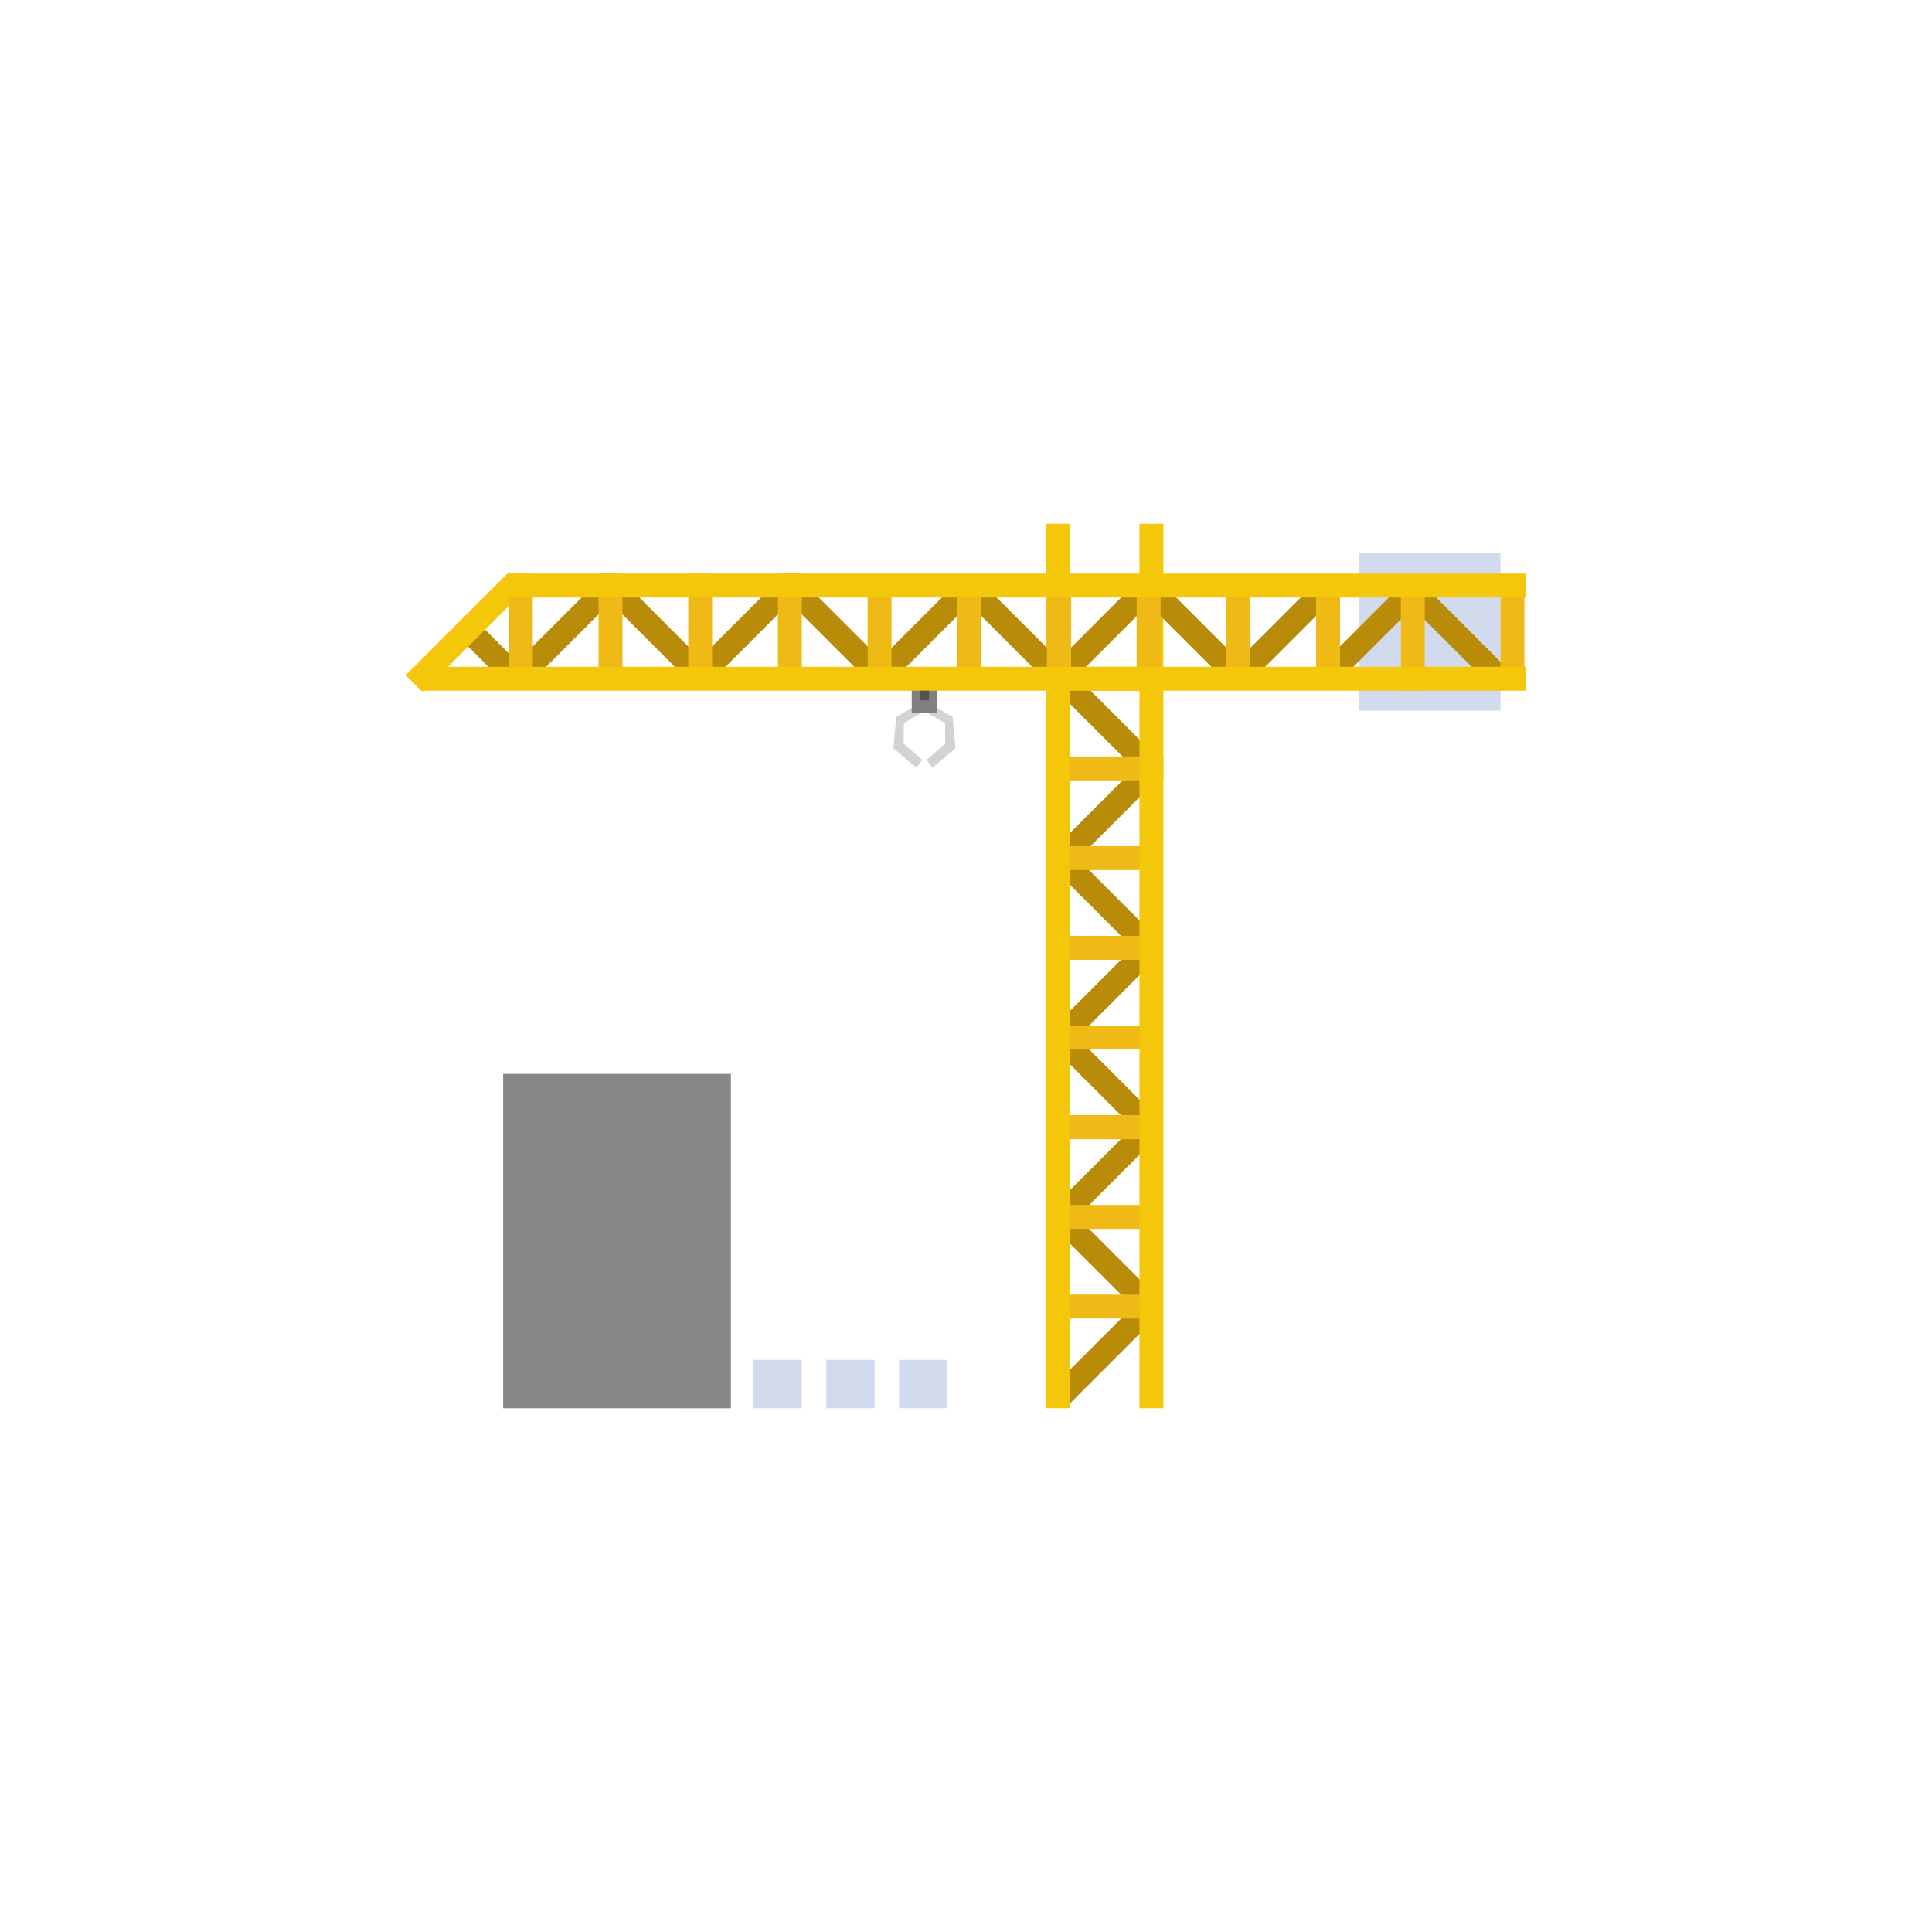
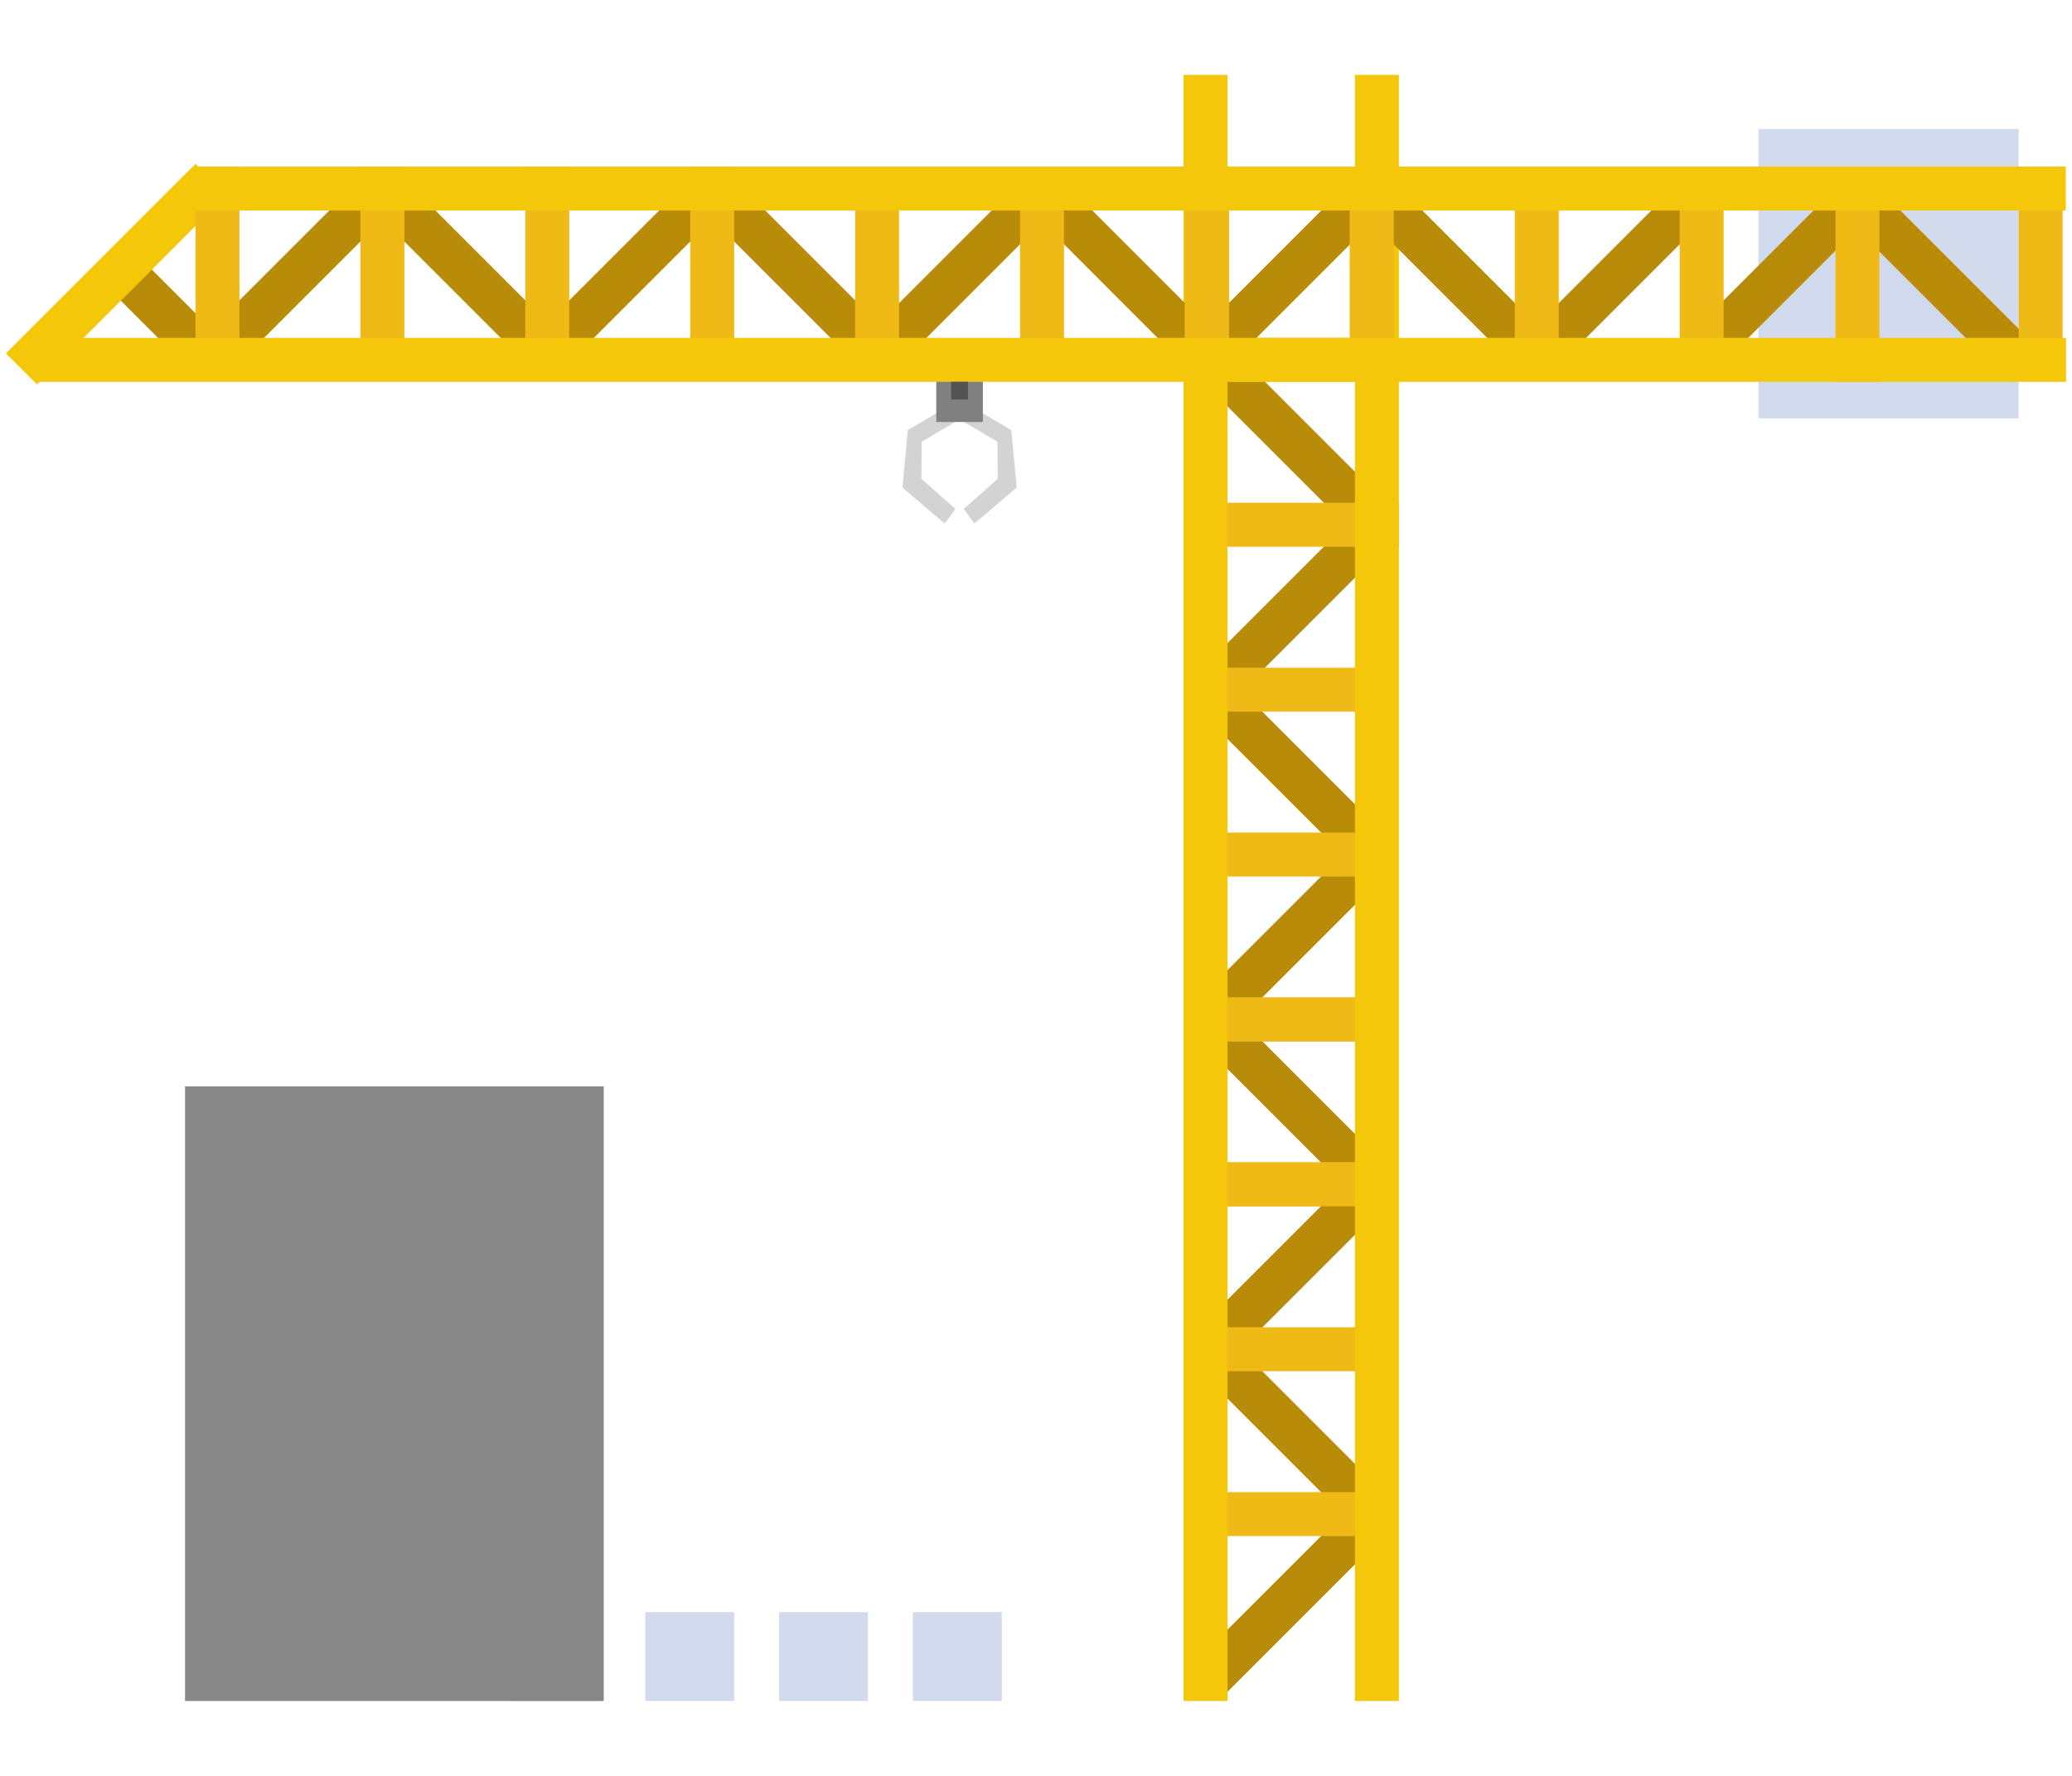
- <svg xmlns="http://www.w3.org/2000/svg" id="e07p3tlOd5r1" viewBox="0 0 600 600" shape-rendering="geometricPrecision" text-rendering="geometricPrecision">
-   <g transform="translate(0 0.000001)">
-     <rect id="e07p3tlOd5r3" width="15.015" height="15.015" rx="0" ry="0" transform="translate(211.3946 422.3346)" fill="#d2dbed" stroke-width="0" />
-     <g id="e07p3tlOd5r4" transform="translate(3.937326-.80545)">
-       <path id="e07p3tlOd5r5" d="M283.151,218.295l-9.991,1.872-4.157,8.803q4.58,8.136,4.652,8.136t2.505-1.695l-3.65-6.727l2.188-5.869q8.453-1.646,8.453-1.431c0,.215 0-3.089,0-3.089Z" transform="matrix(-.939693-.34202-.34202 0.939693 623.8882 110.0083)" fill="#d3d3d3" stroke="rgba(63,87,135,0)" stroke-width="1.2" />
-       <path id="e07p3tlOd5r6" d="M283.151,218.295l-9.991,1.872-4.157,8.803q4.58,8.136,4.652,8.136t2.505-1.695l-3.65-6.727l2.188-5.869q8.453-1.646,8.453-1.431c0,.215 0-3.089,0-3.089Z" transform="matrix(.939693-.34202 0.34202 0.939693-57.58524 110.0083)" fill="#d3d3d3" stroke="rgba(63,87,135,0)" stroke-width="1.2" />
+ <svg xmlns="http://www.w3.org/2000/svg" id="eYRqVrtGD3O1" viewBox="0 0 350 300" shape-rendering="geometricPrecision" text-rendering="geometricPrecision">
+   <g transform="translate(-125-150)">
+     <rect id="eYRqVrtGD3O3" width="15.015" height="15.015" rx="0" ry="0" transform="translate(211.3946 422.3346)" fill="#d2dbed" stroke-width="0" />
+     <g id="eYRqVrtGD3O4" transform="translate(3.937326-.80545)">
+       <path id="eYRqVrtGD3O5" d="M283.151,218.295l-9.991,1.872-4.157,8.803q4.58,8.136,4.652,8.136t2.505-1.695l-3.65-6.727l2.188-5.869q8.453-1.646,8.453-1.431c0,.215 0-3.089,0-3.089Z" transform="matrix(-.939693-.34202-.34202 0.939693 623.8882 110.0083)" fill="#d3d3d3" stroke="rgba(63,87,135,0)" stroke-width="1.2" />
+       <path id="eYRqVrtGD3O6" d="M283.151,218.295l-9.991,1.872-4.157,8.803q4.58,8.136,4.652,8.136t2.505-1.695l-3.65-6.727l2.188-5.869q8.453-1.646,8.453-1.431c0,.215 0-3.089,0-3.089Z" transform="matrix(.939693-.34202 0.34202 0.939693-57.58524 110.0083)" fill="#d3d3d3" stroke="rgba(63,87,135,0)" stroke-width="1.2" />
      <rect width="7.875" height="7.591" rx="0" ry="0" transform="translate(279.2141 214.4997)" fill="#808080" stroke-width="0" />
    </g>
    <g transform="translate(55.6498 6.856491)">
      <g transform="translate(.703243 0)">
        <rect width="7.424" height="274.7" rx="0" ry="0" transform="matrix(.707107-.707107 0.109322 0.109322 269.1983 316.8938)" fill="#b88c08" stroke-width="0" />
        <rect width="7.424" height="274.7" rx="0" ry="0" transform="matrix(.707107-.707107 0.109322 0.109322 269.6618 205.4687)" fill="#b88c08" stroke-width="0" />
        <rect width="7.424" height="274.7" rx="0" ry="0" transform="matrix(.707107 0.707107-.109322 0.109322 299.6927 228.0752)" fill="#b88c08" stroke-width="0" />
        <rect width="7.424" height="274.7" rx="0" ry="0" transform="matrix(.707107-.707107 0.109322 0.109322 269.1984 261.1813)" fill="#b88c08" stroke-width="0" />
        <rect width="7.424" height="274.7" rx="0" ry="0" transform="matrix(.707107 0.707107-.109322 0.109322 299.2292 283.7878)" fill="#b88c08" stroke-width="0" />
        <rect width="7.424" height="274.7" rx="0" ry="0" transform="matrix(.707107 0.707107-.109322 0.109322 299.2291 339.5003)" fill="#b88c08" stroke-width="0" />
        <rect width="7.424" height="274.7" rx="0" ry="0" transform="matrix(.707107-.707107 0.109322 0.109322 269.1983 372.6064)" fill="#b88c08" stroke-width="0" />
        <rect width="7.424" height="274.7" rx="0" ry="0" transform="matrix(.707107-.707107 0.109322 0.109322 269.1983 316.8938)" fill="#b88c08" stroke-width="0" />
        <rect width="7.424" height="274.7" rx="0" ry="0" transform="matrix(0 1-.128433 0 304.4789 339.5003)" fill="#efb916" stroke-width="0" />
        <rect width="7.424" height="274.7" rx="0" ry="0" transform="matrix(.707107 0.707107-.109322 0.109322 299.2291 339.5003)" fill="#b88c08" stroke-width="0" />
        <rect width="7.424" height="274.7" rx="0" ry="0" transform="matrix(0 1-.128433 0 304.9425 200.2189)" fill="#efb916" stroke-width="0" />
        <rect width="7.424" height="274.7" rx="0" ry="0" transform="matrix(0 1-.128433 0 304.9424 228.0752)" fill="#efb916" stroke-width="0" />
        <rect width="7.424" height="274.7" rx="0" ry="0" transform="matrix(0 1-.128433 0 304.4789 311.644)" fill="#efb916" stroke-width="0" />
        <rect width="7.424" height="274.7" rx="0" ry="0" transform="matrix(0 1-.128433 0 304.4789 311.644)" fill="#efb916" stroke-width="0" />
        <rect width="7.424" height="274.7" rx="0" ry="0" transform="matrix(0 1-.128433 0 304.479 283.7878)" fill="#efb916" stroke-width="0" />
        <rect width="7.424" height="274.7" rx="0" ry="0" transform="matrix(0 1-.128433 0 304.479 255.9315)" fill="#efb916" stroke-width="0" />
        <rect width="7.424" height="274.7" rx="0" ry="0" transform="matrix(0 1-.128433 0 304.4789 339.5003)" fill="#efb916" stroke-width="0" />
        <rect width="7.424" height="274.7" rx="0" ry="0" transform="matrix(.707107 0.707107-.109322 0.109322 299.2292 395.2129)" fill="#b88c08" stroke-width="0" />
        <rect width="7.424" height="274.7" rx="0" ry="0" transform="matrix(0 1-.128433 0 304.4789 395.2129)" fill="#efb916" stroke-width="0" />
        <rect width="7.424" height="274.7" rx="0" ry="0" transform="matrix(0 1-.128433 0 304.479 367.3566)" fill="#efb916" stroke-width="0" />
        <rect width="7.424" height="274.7" rx="0" ry="0" transform="translate(268.5746 155.7935)" fill="#f4c70b" stroke-width="0" />
        <rect width="7.424" height="274.7" rx="0" ry="0" transform="translate(297.5181 155.7935)" fill="#f4c70b" stroke-width="0" />
      </g>
      <g transform="matrix(0-1 1 0-42.13277 476.2178)">
        <rect width="7.424" height="274.7" rx="0" ry="0" transform="matrix(.707107 0.707107-.04546 0.04546 284.7746 129.3936)" fill="#b88c08" stroke-width="0" />
        <rect width="48.888" height="43.959" rx="0" ry="0" transform="translate(262.3948 408.514)" fill="#d2dbed" stroke-width="0" />
        <rect width="7.424" height="274.7" rx="0" ry="0" transform="matrix(.707107-.707107 0.109322 0.109322 269.6619 149.7561)" fill="#b88c08" stroke-width="0" />
        <rect width="7.424" height="274.7" rx="0" ry="0" transform="matrix(.707107-.707107 0.116559 0.116559 268.1242 117.7372)" fill="#f4c70b" stroke-width="0" />
        <rect width="7.424" height="274.7" rx="0" ry="0" transform="matrix(.707107 0.707107-.109322 0.109322 299.6927 172.3626)" fill="#b88c08" stroke-width="0" />
        <rect width="7.424" height="274.7" rx="0" ry="0" transform="matrix(0 1-.128433 0 304.9425 144.5063)" fill="#efb916" stroke-width="0" />
        <rect width="7.424" height="274.7" rx="0" ry="0" transform="matrix(.707107-.707107 0.109322 0.109322 269.1983 316.8938)" fill="#b88c08" stroke-width="0" />
        <rect width="7.424" height="274.7" rx="0" ry="0" transform="matrix(.707107-.707107 0.109322 0.109322 269.6618 205.4687)" fill="#b88c08" stroke-width="0" />
        <rect width="7.424" height="274.7" rx="0" ry="0" transform="matrix(.707107 0.707107-.109322 0.109322 299.6927 228.0752)" fill="#b88c08" stroke-width="0" />
        <rect width="7.424" height="274.7" rx="0" ry="0" transform="matrix(.707107-.707107 0.109322 0.109322 269.1984 261.1813)" fill="#b88c08" stroke-width="0" />
        <rect width="7.424" height="274.7" rx="0" ry="0" transform="matrix(.707107 0.707107-.109322 0.109322 299.2292 283.7878)" fill="#b88c08" stroke-width="0" />
        <rect width="7.424" height="274.7" rx="0" ry="0" transform="matrix(.707107 0.707107-.109322 0.109322 299.2291 339.5003)" fill="#b88c08" stroke-width="0" />
        <rect width="7.424" height="274.7" rx="0" ry="0" transform="matrix(.707107-.707107 0.109322 0.109322 269.1983 372.6064)" fill="#b88c08" stroke-width="0" />
        <rect width="7.424" height="274.7" rx="0" ry="0" transform="matrix(.707107-.707107 0.109322 0.109322 269.6618 400.4627)" fill="#b88c08" stroke-width="0" />
        <rect width="7.424" height="274.7" rx="0" ry="0" transform="matrix(.707107-.707107 0.109322 0.109322 269.1983 316.8938)" fill="#b88c08" stroke-width="0" />
        <rect width="7.424" height="274.7" rx="0" ry="0" transform="matrix(0 1-.128433 0 304.4789 339.5003)" fill="#efb916" stroke-width="0" />
        <rect width="7.424" height="274.7" rx="0" ry="0" transform="matrix(.707107 0.707107-.109322 0.109322 299.2291 339.5003)" fill="#b88c08" stroke-width="0" />
        <rect width="7.424" height="274.7" rx="0" ry="0" transform="matrix(.707107 0.707107-.109322 0.109322 298.6054 420.9046)" fill="#b88c08" stroke-width="0" />
        <rect width="7.424" height="274.7" rx="0" ry="0" transform="matrix(0 1-.128433 0 304.9425 200.2189)" fill="#efb916" stroke-width="0" />
        <rect width="7.424" height="274.7" rx="0" ry="0" transform="matrix(0 1-.128433 0 304.9424 228.0752)" fill="#efb916" stroke-width="0" />
        <rect width="7.424" height="274.7" rx="0" ry="0" transform="matrix(0 1-.128433 0 304.4789 311.644)" fill="#efb916" stroke-width="0" />
        <rect width="7.424" height="274.7" rx="0" ry="0" transform="matrix(0 1-.128433 0 304.4789 311.644)" fill="#efb916" stroke-width="0" />
        <rect width="7.424" height="274.7" rx="0" ry="0" transform="matrix(0 1-.128433 0 304.479 283.7878)" fill="#efb916" stroke-width="0" />
        <rect width="7.424" height="274.7" rx="0" ry="0" transform="matrix(0 1-.128433 0 304.479 255.9315)" fill="#efb916" stroke-width="0" />
        <rect width="7.424" height="274.7" rx="0" ry="0" transform="matrix(0 1-.128433 0 304.4789 339.5003)" fill="#efb916" stroke-width="0" />
        <rect width="7.424" height="274.7" rx="0" ry="0" transform="matrix(0 1-.128433 0 304.4789 395.2129)" fill="#efb916" stroke-width="0" />
        <rect width="7.424" height="274.7" rx="0" ry="0" transform="matrix(0 1-.128433 0 304.479 452.473)" fill="#efb916" stroke-width="0" />
        <rect width="7.424" height="274.7" rx="0" ry="0" transform="matrix(0 1-.128433 0 303.8551 421.5315)" fill="#efb916" stroke-width="0" />
        <rect width="7.424" height="274.7" rx="0" ry="0" transform="matrix(0 1-.128433 0 304.9425 172.3626)" fill="#efb916" stroke-width="0" />
        <rect width="7.424" height="274.7" rx="0" ry="0" transform="matrix(0 1-.128433 0 304.479 367.3566)" fill="#efb916" stroke-width="0" />
        <rect width="7.424" height="274.7" rx="0" ry="0" transform="matrix(1 0 0 1.249044 268.5746 117.3662)" fill="#f4c70b" stroke-width="0" />
        <rect width="7.424" height="274.7" rx="0" ry="0" transform="matrix(1 0 0 1.150077 297.5181 144.5063)" fill="#f4c70b" stroke-width="0" />
      </g>
    </g>
-     <rect id="e07p3tlOd5r65" width="2.992" height="2.99" rx="0" ry="0" transform="matrix(.95309 0 0 1.001302 285.663 214.4958)" fill="#535353" stroke-width="0" />
-     <rect id="e07p3tlOd5r66" width="15.015" height="15.015" rx="0" ry="0" transform="translate(234.0011 422.3346)" fill="#d2dbed" stroke-width="0" />
-     <rect id="e07p3tlOd5r67" width="15.015" height="15.015" rx="0" ry="0" transform="translate(279.2141 422.3346)" fill="#d2dbed" stroke-width="0" />
-     <rect id="e07p3tlOd5r68" width="15.015" height="15.015" rx="0" ry="0" transform="translate(256.6076 422.3346)" fill="#d2dbed" stroke-width="0" />
+     <rect id="eYRqVrtGD3O65" width="2.992" height="2.99" rx="0" ry="0" transform="matrix(.95309 0 0 1.001302 285.663 214.4958)" fill="#535353" stroke-width="0" />
+     <rect id="eYRqVrtGD3O66" width="15.015" height="15.015" rx="0" ry="0" transform="translate(234.0011 422.3346)" fill="#d2dbed" stroke-width="0" />
+     <rect id="eYRqVrtGD3O67" width="15.015" height="15.015" rx="0" ry="0" transform="translate(279.2141 422.3346)" fill="#d2dbed" stroke-width="0" />
+     <rect id="eYRqVrtGD3O68" width="15.015" height="15.015" rx="0" ry="0" transform="translate(256.6076 422.3346)" fill="#d2dbed" stroke-width="0" />
    <rect width="93.334" height="103.834" rx="0" ry="0" transform="matrix(.757791 0 0 1 156.2577 333.5159)" fill="#878787" stroke-width="0" />
  </g>
</svg>
